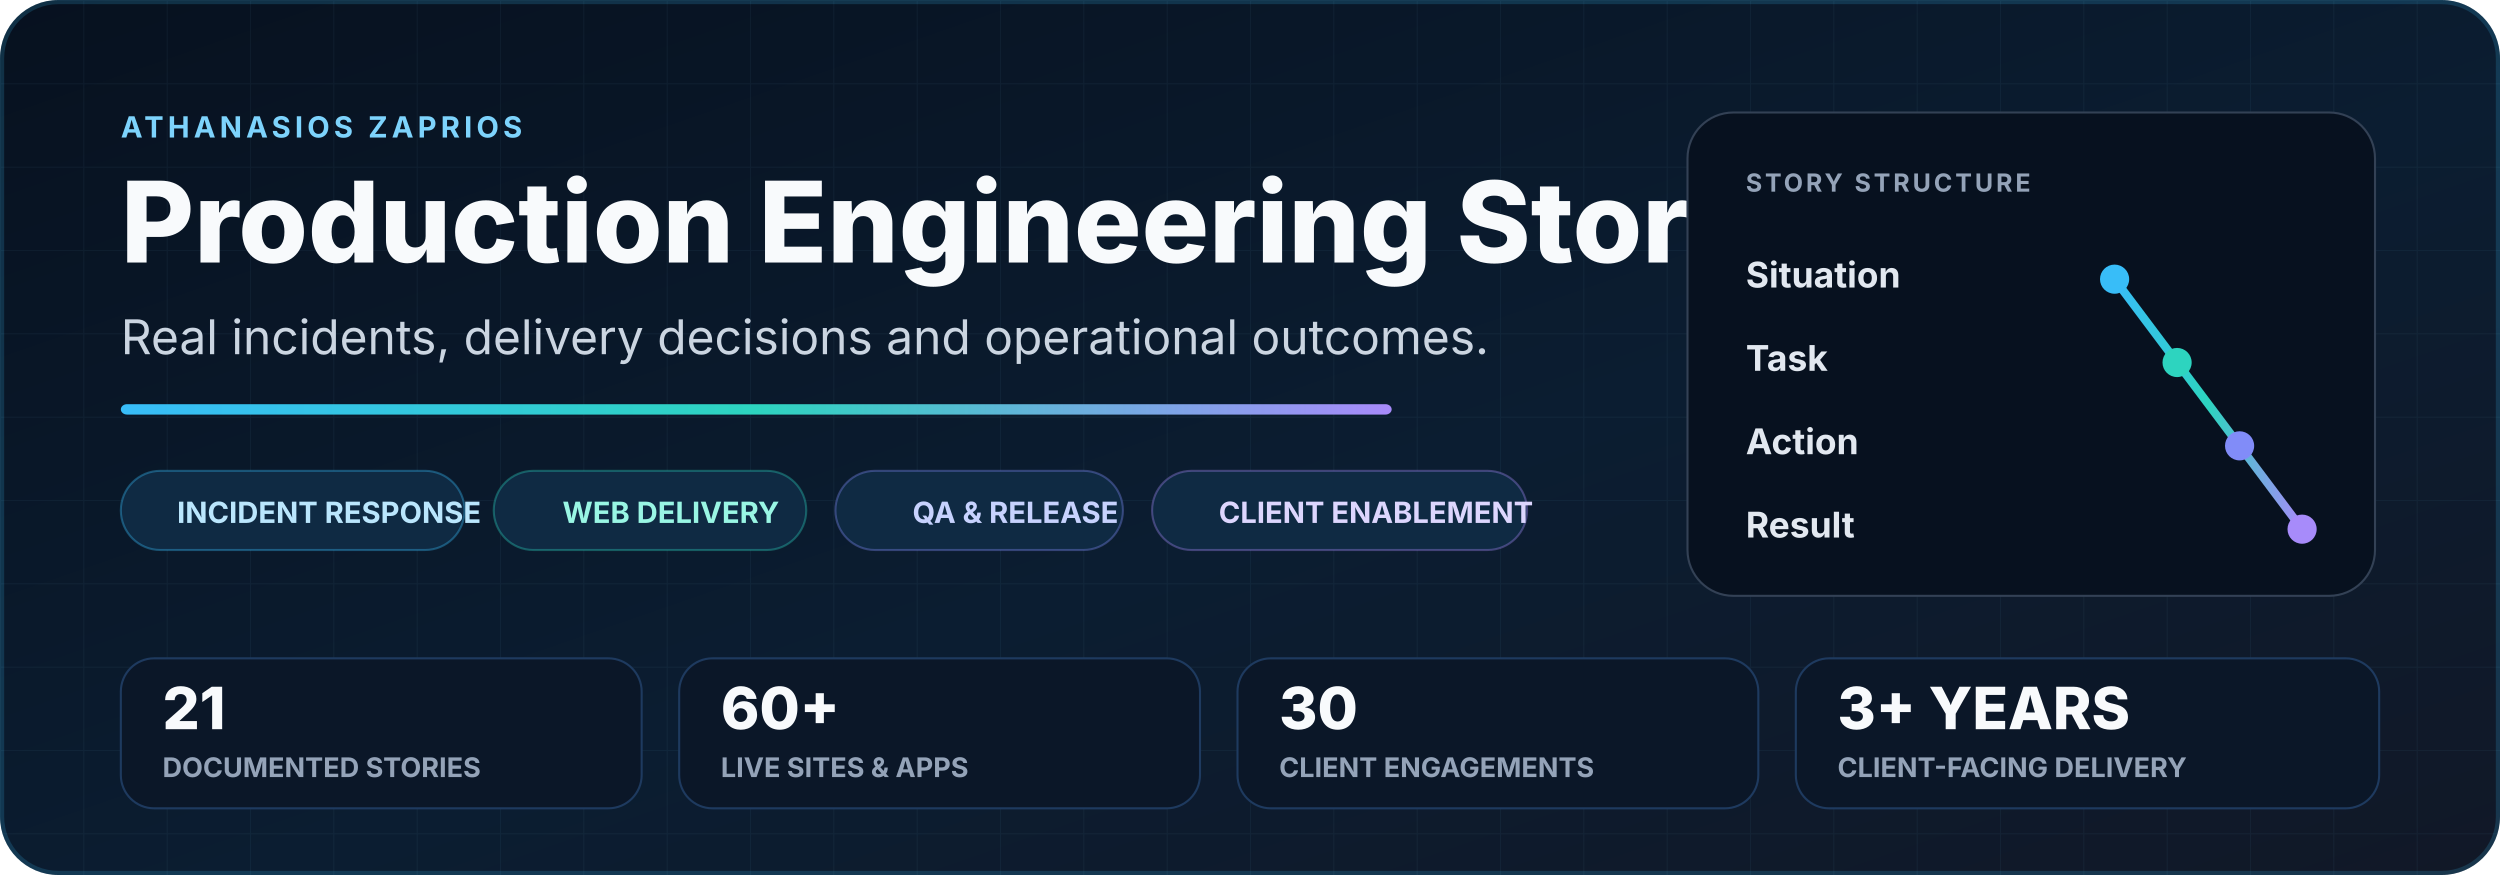
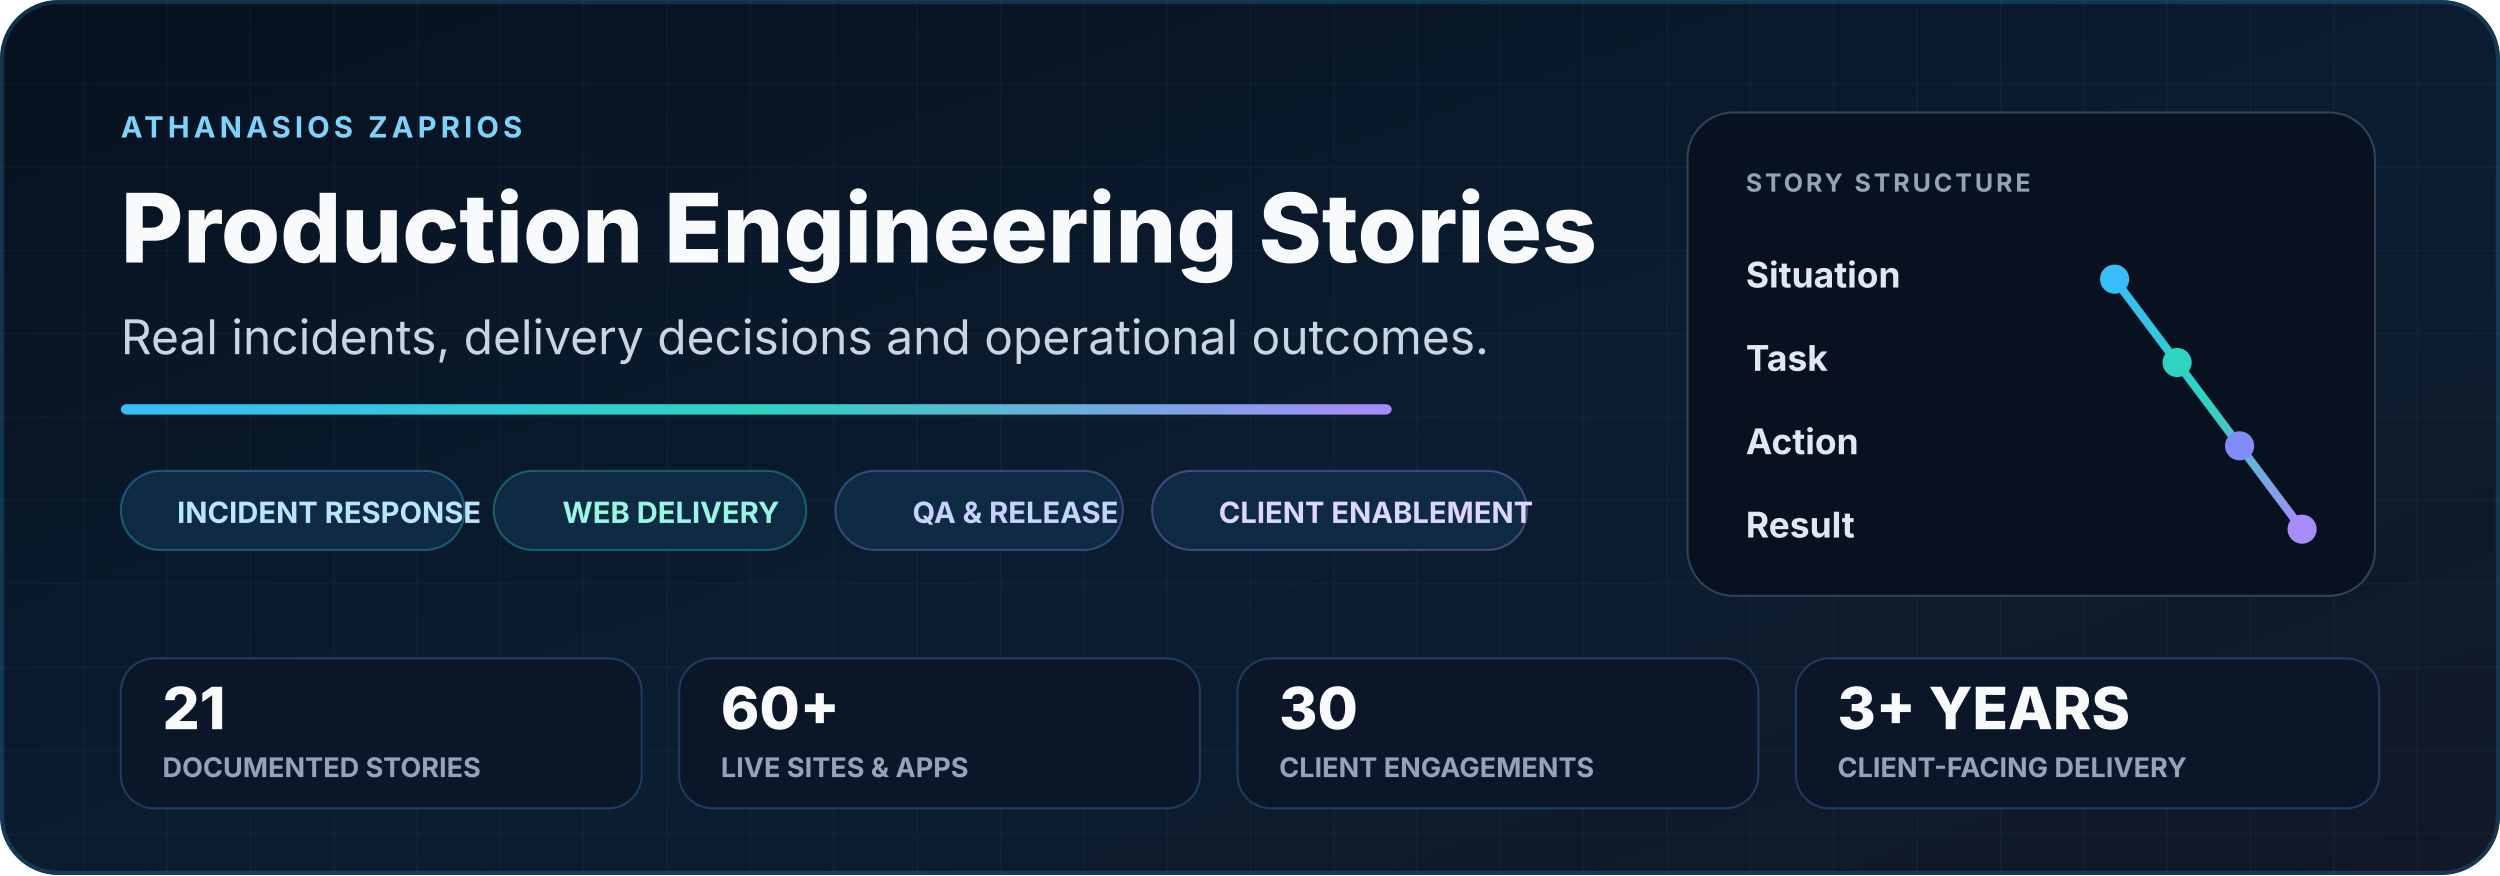
<svg xmlns="http://www.w3.org/2000/svg" viewBox="0 0 1200 420" role="img" aria-labelledby="title desc">
  <defs>
    <linearGradient id="bg" x1="0" y1="0" x2="1" y2="1">
      <stop offset="0" stop-color="#07111f" />
      <stop offset="0.55" stop-color="#0b1d31" />
      <stop offset="1" stop-color="#111827" />
    </linearGradient>
    <linearGradient id="accent" x1="0" y1="0" x2="1" y2="0">
      <stop offset="0" stop-color="#38bdf8" />
      <stop offset="0.5" stop-color="#2dd4bf" />
      <stop offset="1" stop-color="#a78bfa" />
    </linearGradient>
    <pattern id="grid" width="40" height="40" patternUnits="userSpaceOnUse">
      <path d="M40 0H0V40" fill="none" stroke="#7dd3fc" stroke-opacity="0.05" />
    </pattern>
  </defs>
  <rect width="1200" height="420" rx="28" fill="url(#bg)" />
  <rect width="1200" height="420" rx="28" fill="url(#grid)" />
  <rect x="1" y="1" width="1198" height="418" rx="27" fill="none" stroke="#38bdf8" stroke-opacity="0.18" stroke-width="2" />
  <g font-family="Inter, Segoe UI, Arial, sans-serif">
    <text x="58" y="66" fill="#7dd3fc" font-size="14" font-weight="700" letter-spacing="2">ATHANASIOS ZAPRIOS</text>
-     <text x="58" y="126" fill="#f8fafc" font-size="54" font-weight="800">Production Engineering Stories</text>
+     <text x="58" y="126" fill="#f8fafc" font-size="46" font-weight="800">Production Engineering Stories</text>
    <text x="58" y="170" fill="#cbd5e1" font-size="23">Real incidents, delivery decisions and operational outcomes.</text>
    <rect x="58" y="194" width="610" height="5" rx="3" fill="url(#accent)" />
    <g font-size="14" font-weight="700">
      <rect x="58" y="226" width="165" height="38" rx="19" fill="#0f2a43" stroke="#38bdf8" stroke-opacity="0.35" />
      <text x="85" y="251" fill="#bae6fd">INCIDENT RESPONSE</text>
      <rect x="237" y="226" width="150" height="38" rx="19" fill="#0f2a43" stroke="#2dd4bf" stroke-opacity="0.35" />
      <text x="270" y="251" fill="#99f6e4">WEB DELIVERY</text>
      <rect x="401" y="226" width="138" height="38" rx="19" fill="#0f2a43" stroke="#818cf8" stroke-opacity="0.35" />
      <text x="438" y="251" fill="#c7d2fe">QA &amp; RELEASE</text>
      <rect x="553" y="226" width="180" height="38" rx="19" fill="#0f2a43" stroke="#a78bfa" stroke-opacity="0.35" />
      <text x="585" y="251" fill="#ddd6fe">CLIENT ENABLEMENT</text>
    </g>
    <g transform="translate(810 54)">
      <rect width="330" height="232" rx="22" fill="#07111f" stroke="#334155" />
      <text x="28" y="38" fill="#94a3b8" font-size="12" font-weight="700" letter-spacing="1.4">STORY STRUCTURE</text>
      <g font-size="17" font-weight="700" fill="#e2e8f0">
        <text x="28" y="84">Situation</text>
        <text x="28" y="124">Task</text>
        <text x="28" y="164">Action</text>
        <text x="28" y="204">Result</text>
      </g>
      <path d="M205 80 L235 120 L265 160 L295 200" fill="none" stroke="url(#accent)" stroke-width="4" stroke-linecap="round" />
      <circle cx="205" cy="80" r="7" fill="#38bdf8" />
      <circle cx="235" cy="120" r="7" fill="#2dd4bf" />
      <circle cx="265" cy="160" r="7" fill="#818cf8" />
      <circle cx="295" cy="200" r="7" fill="#a78bfa" />
    </g>
    <g transform="translate(58 316)">
      <g>
        <rect width="250" height="72" rx="16" fill="#0b1728" stroke="#1e3a5f" />
        <text x="20" y="34" fill="#f8fafc" font-size="28" font-weight="800">21</text>
        <text x="20" y="57" fill="#94a3b8" font-size="13" font-weight="700">DOCUMENTED STORIES</text>
      </g>
      <g transform="translate(268 0)">
        <rect width="250" height="72" rx="16" fill="#0b1728" stroke="#1e3a5f" />
        <text x="20" y="34" fill="#f8fafc" font-size="28" font-weight="800">60+</text>
        <text x="20" y="57" fill="#94a3b8" font-size="13" font-weight="700">LIVE SITES &amp; APPS</text>
      </g>
      <g transform="translate(536 0)">
        <rect width="250" height="72" rx="16" fill="#0b1728" stroke="#1e3a5f" />
        <text x="20" y="34" fill="#f8fafc" font-size="28" font-weight="800">30</text>
        <text x="20" y="57" fill="#94a3b8" font-size="13" font-weight="700">CLIENT ENGAGEMENTS</text>
      </g>
      <g transform="translate(804 0)">
        <rect width="280" height="72" rx="16" fill="#0b1728" stroke="#1e3a5f" />
        <text x="20" y="34" fill="#f8fafc" font-size="28" font-weight="800">3+ YEARS</text>
        <text x="20" y="57" fill="#94a3b8" font-size="13" font-weight="700">CLIENT-FACING DELIVERY</text>
      </g>
    </g>
  </g>
</svg>
